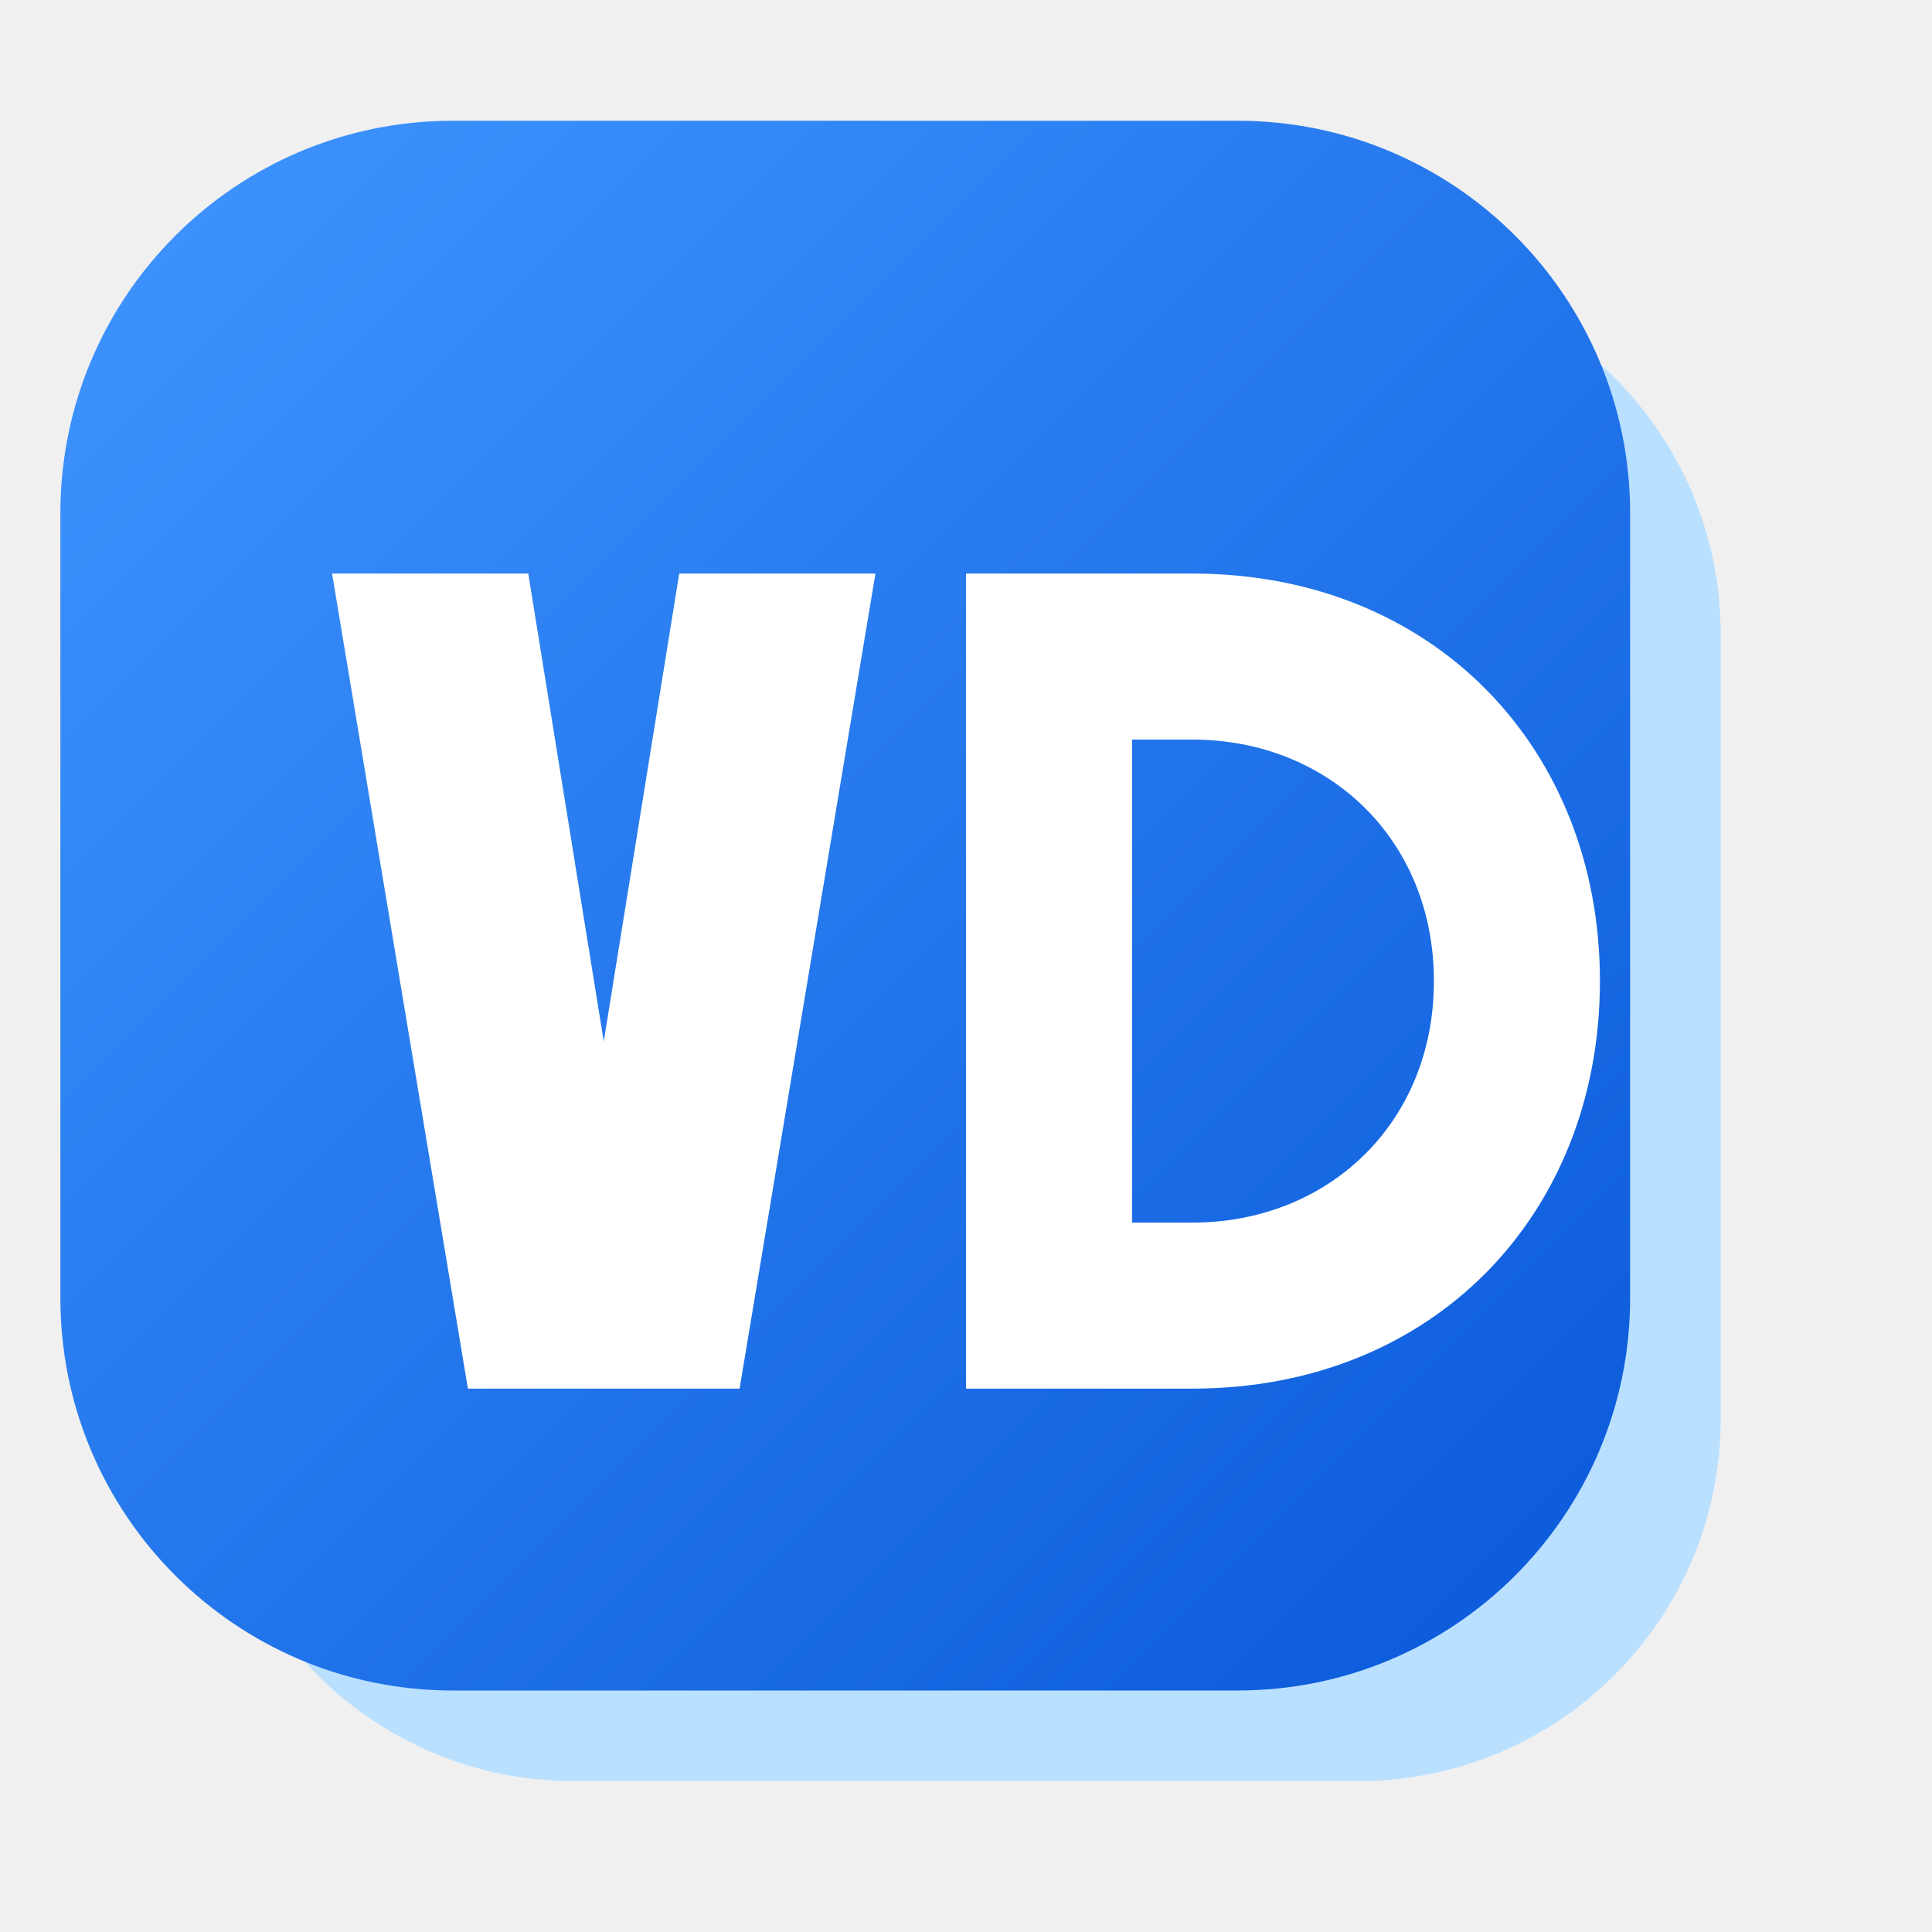
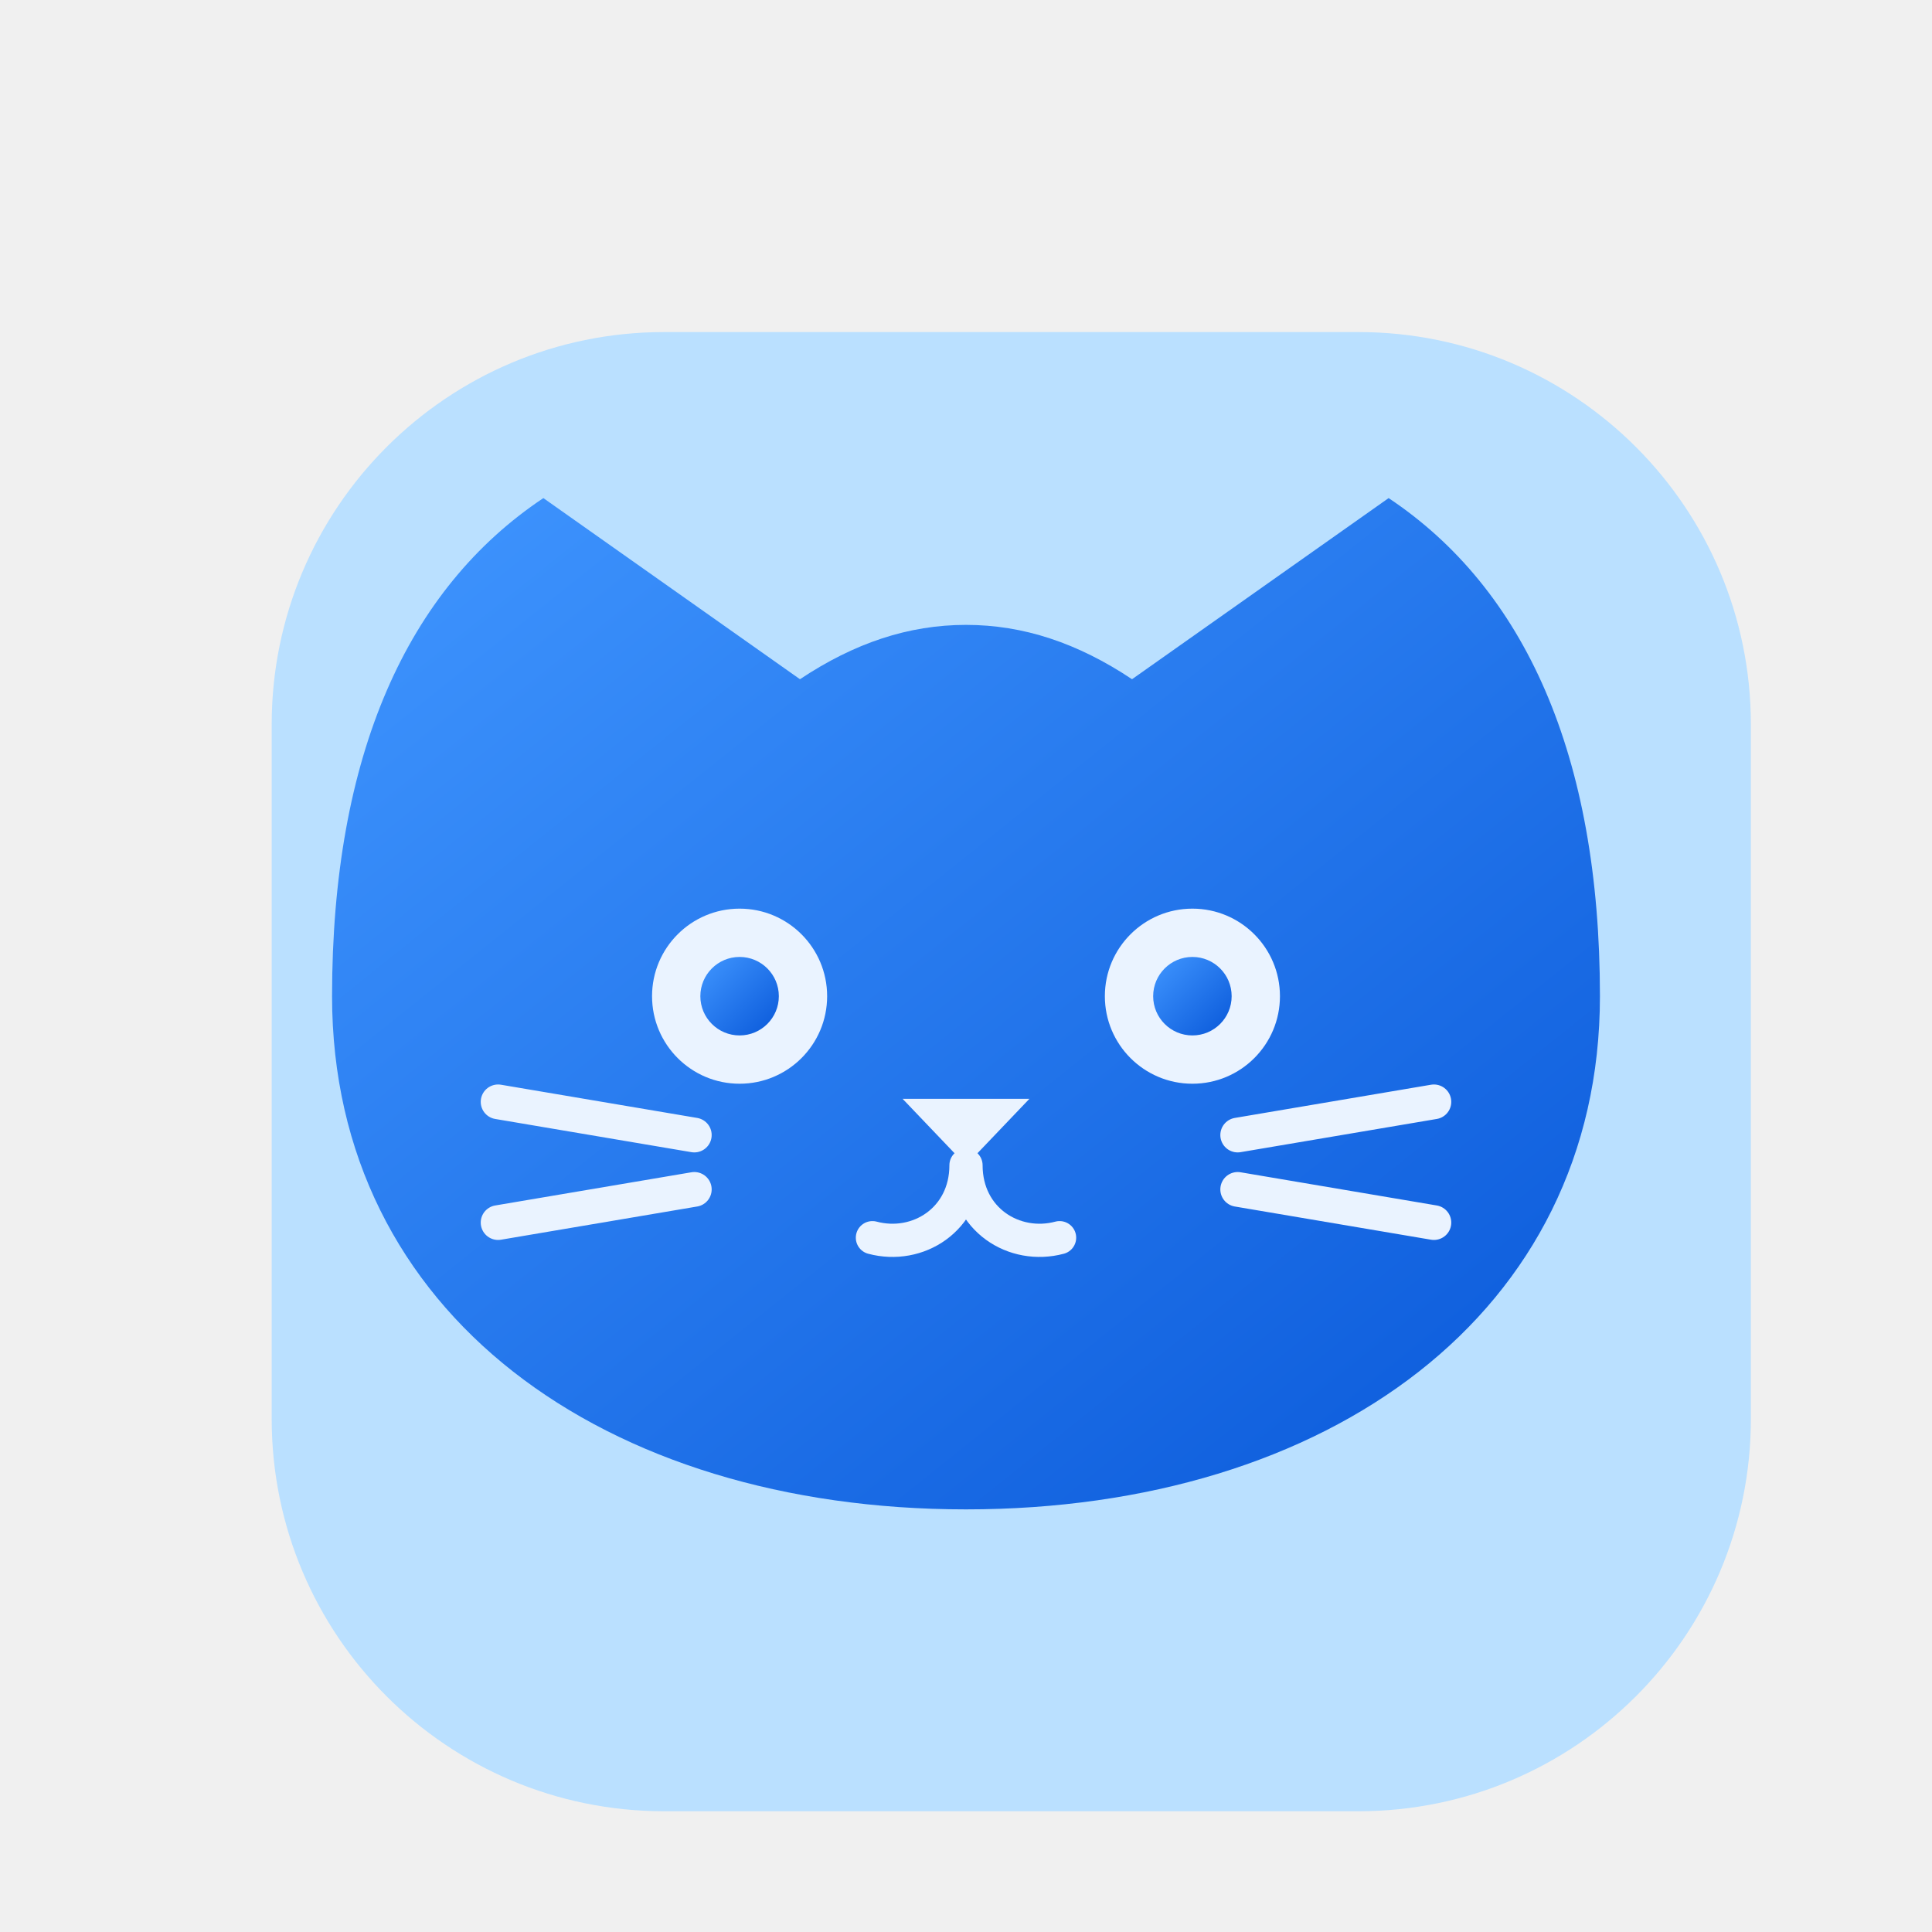
<svg xmlns="http://www.w3.org/2000/svg" viewBox="0 0 64 64">
  <defs>
    <linearGradient id="vdg" x1="0" y1="0" x2="1" y2="1">
      <stop offset="0" stop-color="#4096ff" />
      <stop offset="1" stop-color="#0958d9" />
    </linearGradient>
  </defs>
-   <rect x="7" y="9" width="50" height="50" rx="12" fill="#bae0ff" />
-   <rect x="2" y="4" width="52" height="52" rx="13" fill="url(#vdg)" />
-   <path d="M11 19 L17.5 19 L20 34.5 L22.5 19 L29 19 L24.5 46 L15.5 46 Z" fill="#fff" />
-   <path fill-rule="evenodd" fill="#fff" d="M32 19 H39.5 C47.5 19 53 24.8 53 32.5 C53 40.2 47.5 46 39.5 46 H32 Z        M37.5 24.5 H39.5 C44 24.5 47.5 27.8 47.5 32.5 C47.5 37.2 44 40.5 39.5 40.5 H37.5 Z" />
+   <rect x="9" y="11" width="49" height="49" rx="13" fill="#bae0ff" />
+   <path fill="url(#vdg)" d="     M11 33     C11 25 13.5 19.5 18 16.5     L26.5 22.5     C28.3 21.3 30.1 20.7 32 20.7     C33.9 20.7 35.7 21.3 37.5 22.5     L46 16.5     C50.5 19.5 53 25 53 33     C53 43.5 44 50 32 50     C20 50 11 43.5 11 33 Z" />
+   <g fill="#eaf3ff">
+     <circle cx="24.5" cy="33" r="2.9" />
+     <circle cx="39.5" cy="33" r="2.9" />
+   </g>
+   <g fill="url(#vdg)">
+     <circle cx="24.5" cy="33" r="1.3" />
+     <circle cx="39.5" cy="33" r="1.3" />
+   </g>
+   <path d="M32 38.6 L29.9 36.4 L34.1 36.4 Z" fill="#eaf3ff" />
+   <path d="M32 38.6 C32 40.4 30.4 41.4 28.9 41 M32 38.6 C32 40.4 33.6 41.4 35.1 41" fill="none" stroke="#eaf3ff" stroke-width="1.1" stroke-linecap="round" />
+   <g stroke="#eaf3ff" stroke-width="1.15" stroke-linecap="round">
+     <path d="M16.5 36.5 L23 37.6" />
+     <path d="M16.5 40.5 L23 39.4" />
+     <path d="M47.5 36.5 L41 37.6" />
+     <path d="M47.5 40.5 L41 39.4" />
+   </g>
</svg>
